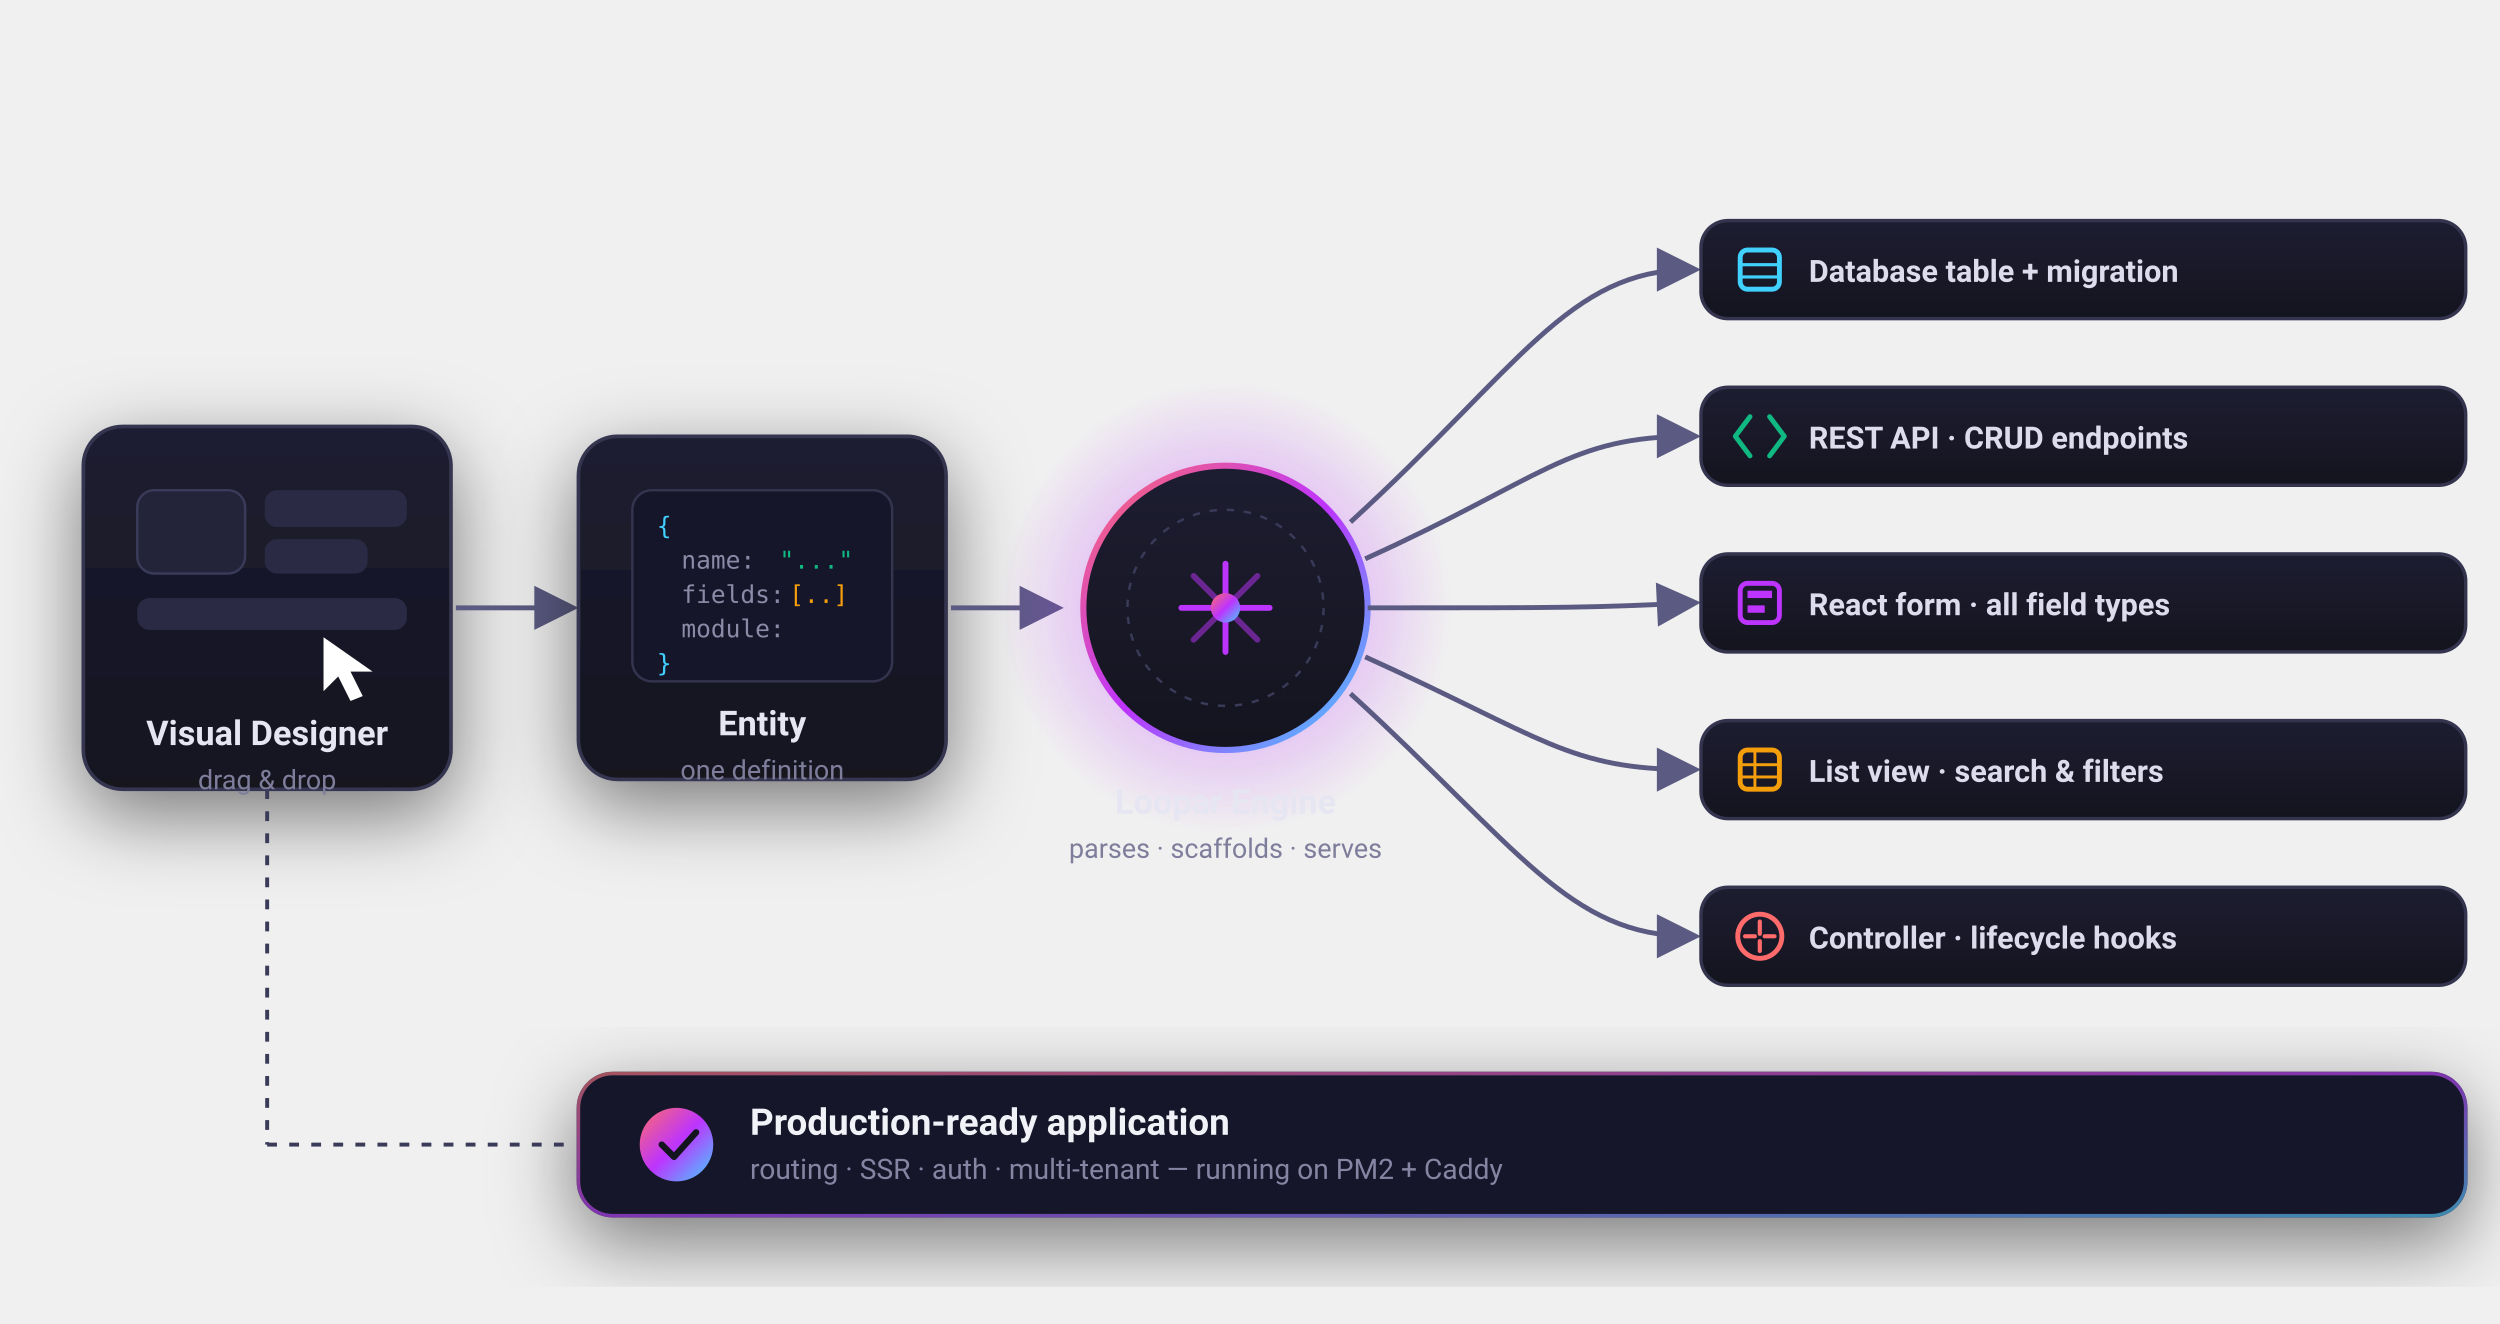
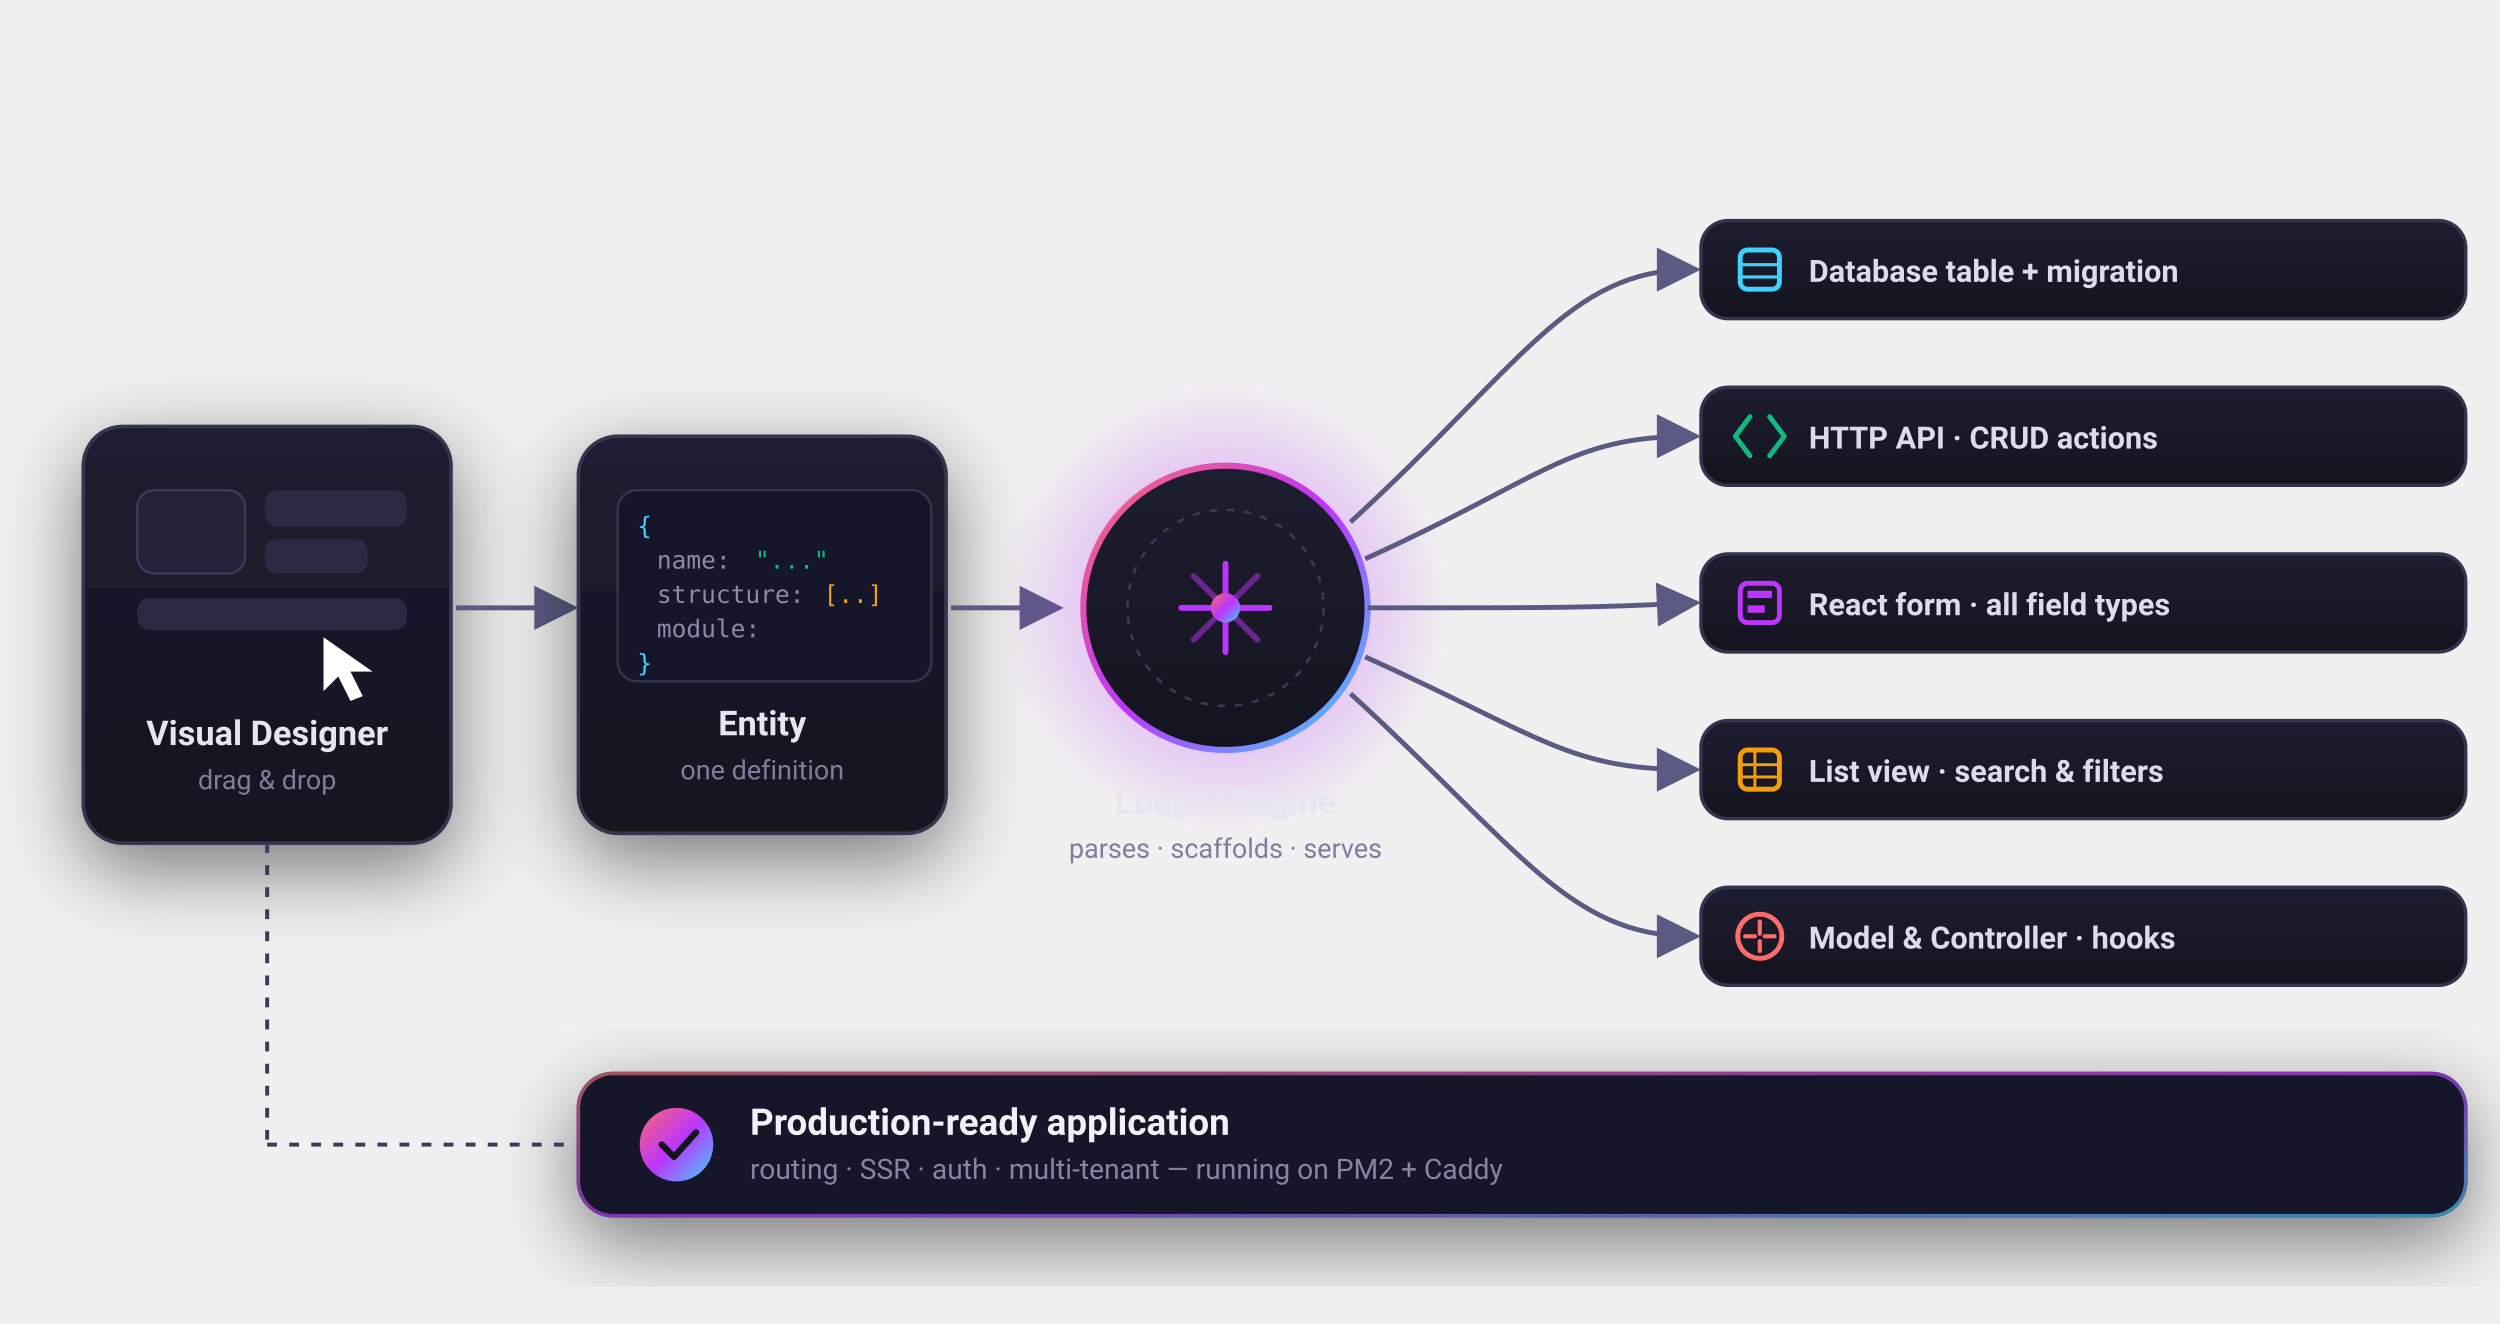
<svg xmlns="http://www.w3.org/2000/svg" viewBox="0 0 1020 540" fill="none" font-family="ui-sans-serif,system-ui,-apple-system,Segoe UI,Roboto,sans-serif">
  <defs>
    <linearGradient id="loop" x1="0" y1="0" x2="1" y2="1">
      <stop offset="0" stop-color="#ff6b6b" />
      <stop offset=".5" stop-color="#bd34fe" />
      <stop offset="1" stop-color="#41d1ff" />
    </linearGradient>
    <linearGradient id="panel" x1="0" y1="0" x2="0" y2="1">
      <stop offset="0" stop-color="#1d1d31" />
      <stop offset="1" stop-color="#14141f" />
    </linearGradient>
    <radialGradient id="coreGlow" cx="50%" cy="50%" r="50%">
      <stop offset="0" stop-color="#bd34fe" stop-opacity=".55" />
      <stop offset="1" stop-color="#bd34fe" stop-opacity="0" />
    </radialGradient>
    <filter id="soft" x="-50%" y="-50%" width="200%" height="200%">
      <feDropShadow dx="0" dy="10" stdDeviation="16" flood-color="#000" flood-opacity=".5" />
    </filter>
    <marker id="ar" markerWidth="9" markerHeight="9" refX="7" refY="4.5" orient="auto">
      <path d="M0 0 L9 4.5 L0 9 z" fill="#5a5a82" />
    </marker>
  </defs>
  <g filter="url(#soft)">
-     <rect x="34" y="174" width="150" height="148" rx="16" fill="url(#panel)" stroke="#34344f" stroke-width="1.5" />
+     <rect x="34" y="174" width="150" height="170" rx="16" fill="url(#panel)" stroke="#34344f" stroke-width="1.5" />
  </g>
  <rect x="56" y="200" width="44" height="34" rx="7" fill="#23233a" stroke="#3a3a59" />
  <rect x="108" y="200" width="58" height="15" rx="5" fill="#2a2a45" />
  <rect x="108" y="220" width="42" height="14" rx="5" fill="#2a2a45" />
  <rect x="56" y="244" width="110" height="13" rx="5" fill="#2a2a45" />
  <path d="M132 260 l0 22 l6 -6 l5 10 l5 -2 l-5 -10 l9 0 z" fill="#fff" />
  <text x="109" y="304" text-anchor="middle" fill="#e6e6f2" font-size="14" font-weight="700">Visual Designer</text>
  <text x="109" y="322" text-anchor="middle" fill="#7e7e9c" font-size="11">drag &amp; drop</text>
  <line x1="186" y1="248" x2="232" y2="248" stroke="#5a5a82" stroke-width="2" marker-end="url(#ar)" />
  <g filter="url(#soft)">
-     <rect x="236" y="178" width="150" height="140" rx="16" fill="url(#panel)" stroke="#34344f" stroke-width="1.5" />
+     <rect x="236" y="178" width="150" height="162" rx="16" fill="url(#panel)" stroke="#34344f" stroke-width="1.5" />
  </g>
-   <rect x="258" y="200" width="106" height="78" rx="8" fill="#16162a" stroke="#34344f" />
+   <rect x="252" y="200" width="128" height="78" rx="8" fill="#16162a" stroke="#34344f" />
  <g font-family="ui-monospace,monospace" font-size="10">
-     <text x="268" y="218" fill="#41d1ff">{</text>
-     <text x="278" y="232" fill="#8b8ba7">name:</text>
-     <text x="318" y="232" fill="#10b981">"..."</text>
-     <text x="278" y="246" fill="#8b8ba7">fields:</text>
-     <text x="322" y="246" fill="#f59e0b">[..]</text>
-     <text x="278" y="260" fill="#8b8ba7">module:</text>
-     <text x="268" y="274" fill="#41d1ff">}</text>
+     <text x="260" y="218" fill="#41d1ff">{</text>
+     <text x="268" y="232" fill="#8b8ba7">name:</text>
+     <text x="308" y="232" fill="#10b981">"..."</text>
+     <text x="268" y="246" fill="#8b8ba7">structure:</text>
+     <text x="336" y="246" fill="#f59e0b">[..]</text>
+     <text x="268" y="260" fill="#8b8ba7">module:</text>
+     <text x="260" y="274" fill="#41d1ff">}</text>
  </g>
  <text x="311" y="300" text-anchor="middle" fill="#e6e6f2" font-size="14" font-weight="700">Entity</text>
  <text x="311" y="318" text-anchor="middle" fill="#7e7e9c" font-size="11">one definition</text>
  <line x1="388" y1="248" x2="430" y2="248" stroke="#5a5a82" stroke-width="2" marker-end="url(#ar)" />
  <ellipse cx="500" cy="248" rx="92" ry="92" fill="url(#coreGlow)" />
  <circle cx="500" cy="248" r="58" fill="url(#panel)" stroke="url(#loop)" stroke-width="2.5" />
  <circle cx="500" cy="248" r="40" fill="none" stroke="#3a3a59" stroke-width="1" stroke-dasharray="3 4" />
  <g stroke="#bd34fe" stroke-width="2.4" stroke-linecap="round" fill="none">
    <path d="M500 230 l0 36 M482 248 l36 0" />
    <path d="M487 235 l26 26 M513 235 l-26 26" opacity=".5" />
  </g>
  <circle cx="500" cy="248" r="6" fill="url(#loop)" />
  <text x="500" y="332" text-anchor="middle" fill="#e6e6f2" font-size="14" font-weight="700">Loopar Engine</text>
  <text x="500" y="350" text-anchor="middle" fill="#7e7e9c" font-size="11">parses · scaffolds · serves</text>
  <g stroke="#5a5a82" stroke-width="2" fill="none">
    <path d="M551 213 C 620 150, 640 110, 690 110" marker-end="url(#ar)" />
    <path d="M557 228 C 630 195, 640 178, 690 178" marker-end="url(#ar)" />
    <path d="M558 248 C 640 248, 648 248, 690 246" marker-end="url(#ar)" />
    <path d="M557 268 C 630 301, 640 314, 690 314" marker-end="url(#ar)" />
    <path d="M551 283 C 620 346, 640 382, 690 382" marker-end="url(#ar)" />
  </g>
  <g font-size="12.5" font-weight="600">
    <g>
      <rect x="694" y="90" width="312" height="40" rx="11" fill="url(#panel)" stroke="#34344f" stroke-width="1.4" />
      <rect x="710" y="102" width="16" height="16" rx="3" fill="none" stroke="#41d1ff" stroke-width="2" />
      <path d="M710 108 h16 M710 113 h16" stroke="#41d1ff" stroke-width="1.3" />
      <text x="738" y="115" fill="#dcdcec">Database table + migration</text>
    </g>
    <g>
      <rect x="694" y="158" width="312" height="40" rx="11" fill="url(#panel)" stroke="#34344f" stroke-width="1.4" />
      <path d="M714 170 l-6 8 l6 8 M722 170 l6 8 l-6 8" stroke="#10b981" stroke-width="2" fill="none" stroke-linecap="round" stroke-linejoin="round" />
-       <text x="738" y="183" fill="#dcdcec">REST API · CRUD endpoints</text>
+       <text x="738" y="183" fill="#dcdcec">HTTP API · CRUD actions</text>
    </g>
    <g>
      <rect x="694" y="226" width="312" height="40" rx="11" fill="url(#panel)" stroke="#34344f" stroke-width="1.4" />
      <rect x="710" y="238" width="16" height="16" rx="3" fill="none" stroke="#bd34fe" stroke-width="2" />
      <rect x="713" y="241" width="10" height="3" fill="#bd34fe" />
      <rect x="713" y="247" width="7" height="3" fill="#bd34fe" />
      <text x="738" y="251" fill="#dcdcec">React form · all field types</text>
    </g>
    <g>
      <rect x="694" y="294" width="312" height="40" rx="11" fill="url(#panel)" stroke="#34344f" stroke-width="1.4" />
      <rect x="710" y="306" width="16" height="16" rx="3" fill="none" stroke="#f59e0b" stroke-width="2" />
      <path d="M710 312 h16 M710 317 h16 M716 306 v16" stroke="#f59e0b" stroke-width="1.2" />
      <text x="738" y="319" fill="#dcdcec">List view · search &amp; filters</text>
    </g>
    <g>
      <rect x="694" y="362" width="312" height="40" rx="11" fill="url(#panel)" stroke="#34344f" stroke-width="1.4" />
      <circle cx="718" cy="382" r="9" fill="none" stroke="#ff6b6b" stroke-width="2" />
      <path d="M718 376 v5 M718 384 v4 M712 382 h4 M720 382 h4" stroke="#ff6b6b" stroke-width="1.7" stroke-linecap="round" />
-       <text x="738" y="387" fill="#dcdcec">Controller · lifecycle hooks</text>
+       <text x="738" y="387" fill="#dcdcec">Model &amp; Controller · hooks</text>
    </g>
  </g>
  <g filter="url(#soft)">
    <rect x="236" y="438" width="770" height="58" rx="14" fill="#17172b" stroke="#34344f" stroke-width="1.5" />
  </g>
  <rect x="236" y="438" width="770" height="58" rx="14" fill="none" stroke="url(#loop)" stroke-width="1.4" opacity=".55" />
  <circle cx="276" cy="467" r="15" fill="url(#loop)" />
  <path d="M270 467 l5 5 l9 -10" stroke="#14141f" stroke-width="2.6" fill="none" stroke-linecap="round" stroke-linejoin="round" />
  <text x="306" y="463" fill="#f1f1f8" font-size="15" font-weight="700">Production-ready application</text>
  <text x="306" y="481" fill="#8585a3" font-size="11.5">routing · SSR · auth · multi-tenant — running on PM2 + Caddy</text>
-   <line x1="109" y1="322" x2="109" y2="467" stroke="#3a3a59" stroke-width="1.6" stroke-dasharray="4 5" />
+   <line x1="109" y1="344" x2="109" y2="467" stroke="#3a3a59" stroke-width="1.6" stroke-dasharray="4 5" />
  <line x1="109" y1="467" x2="234" y2="467" stroke="#3a3a59" stroke-width="1.6" stroke-dasharray="4 5" />
</svg>
